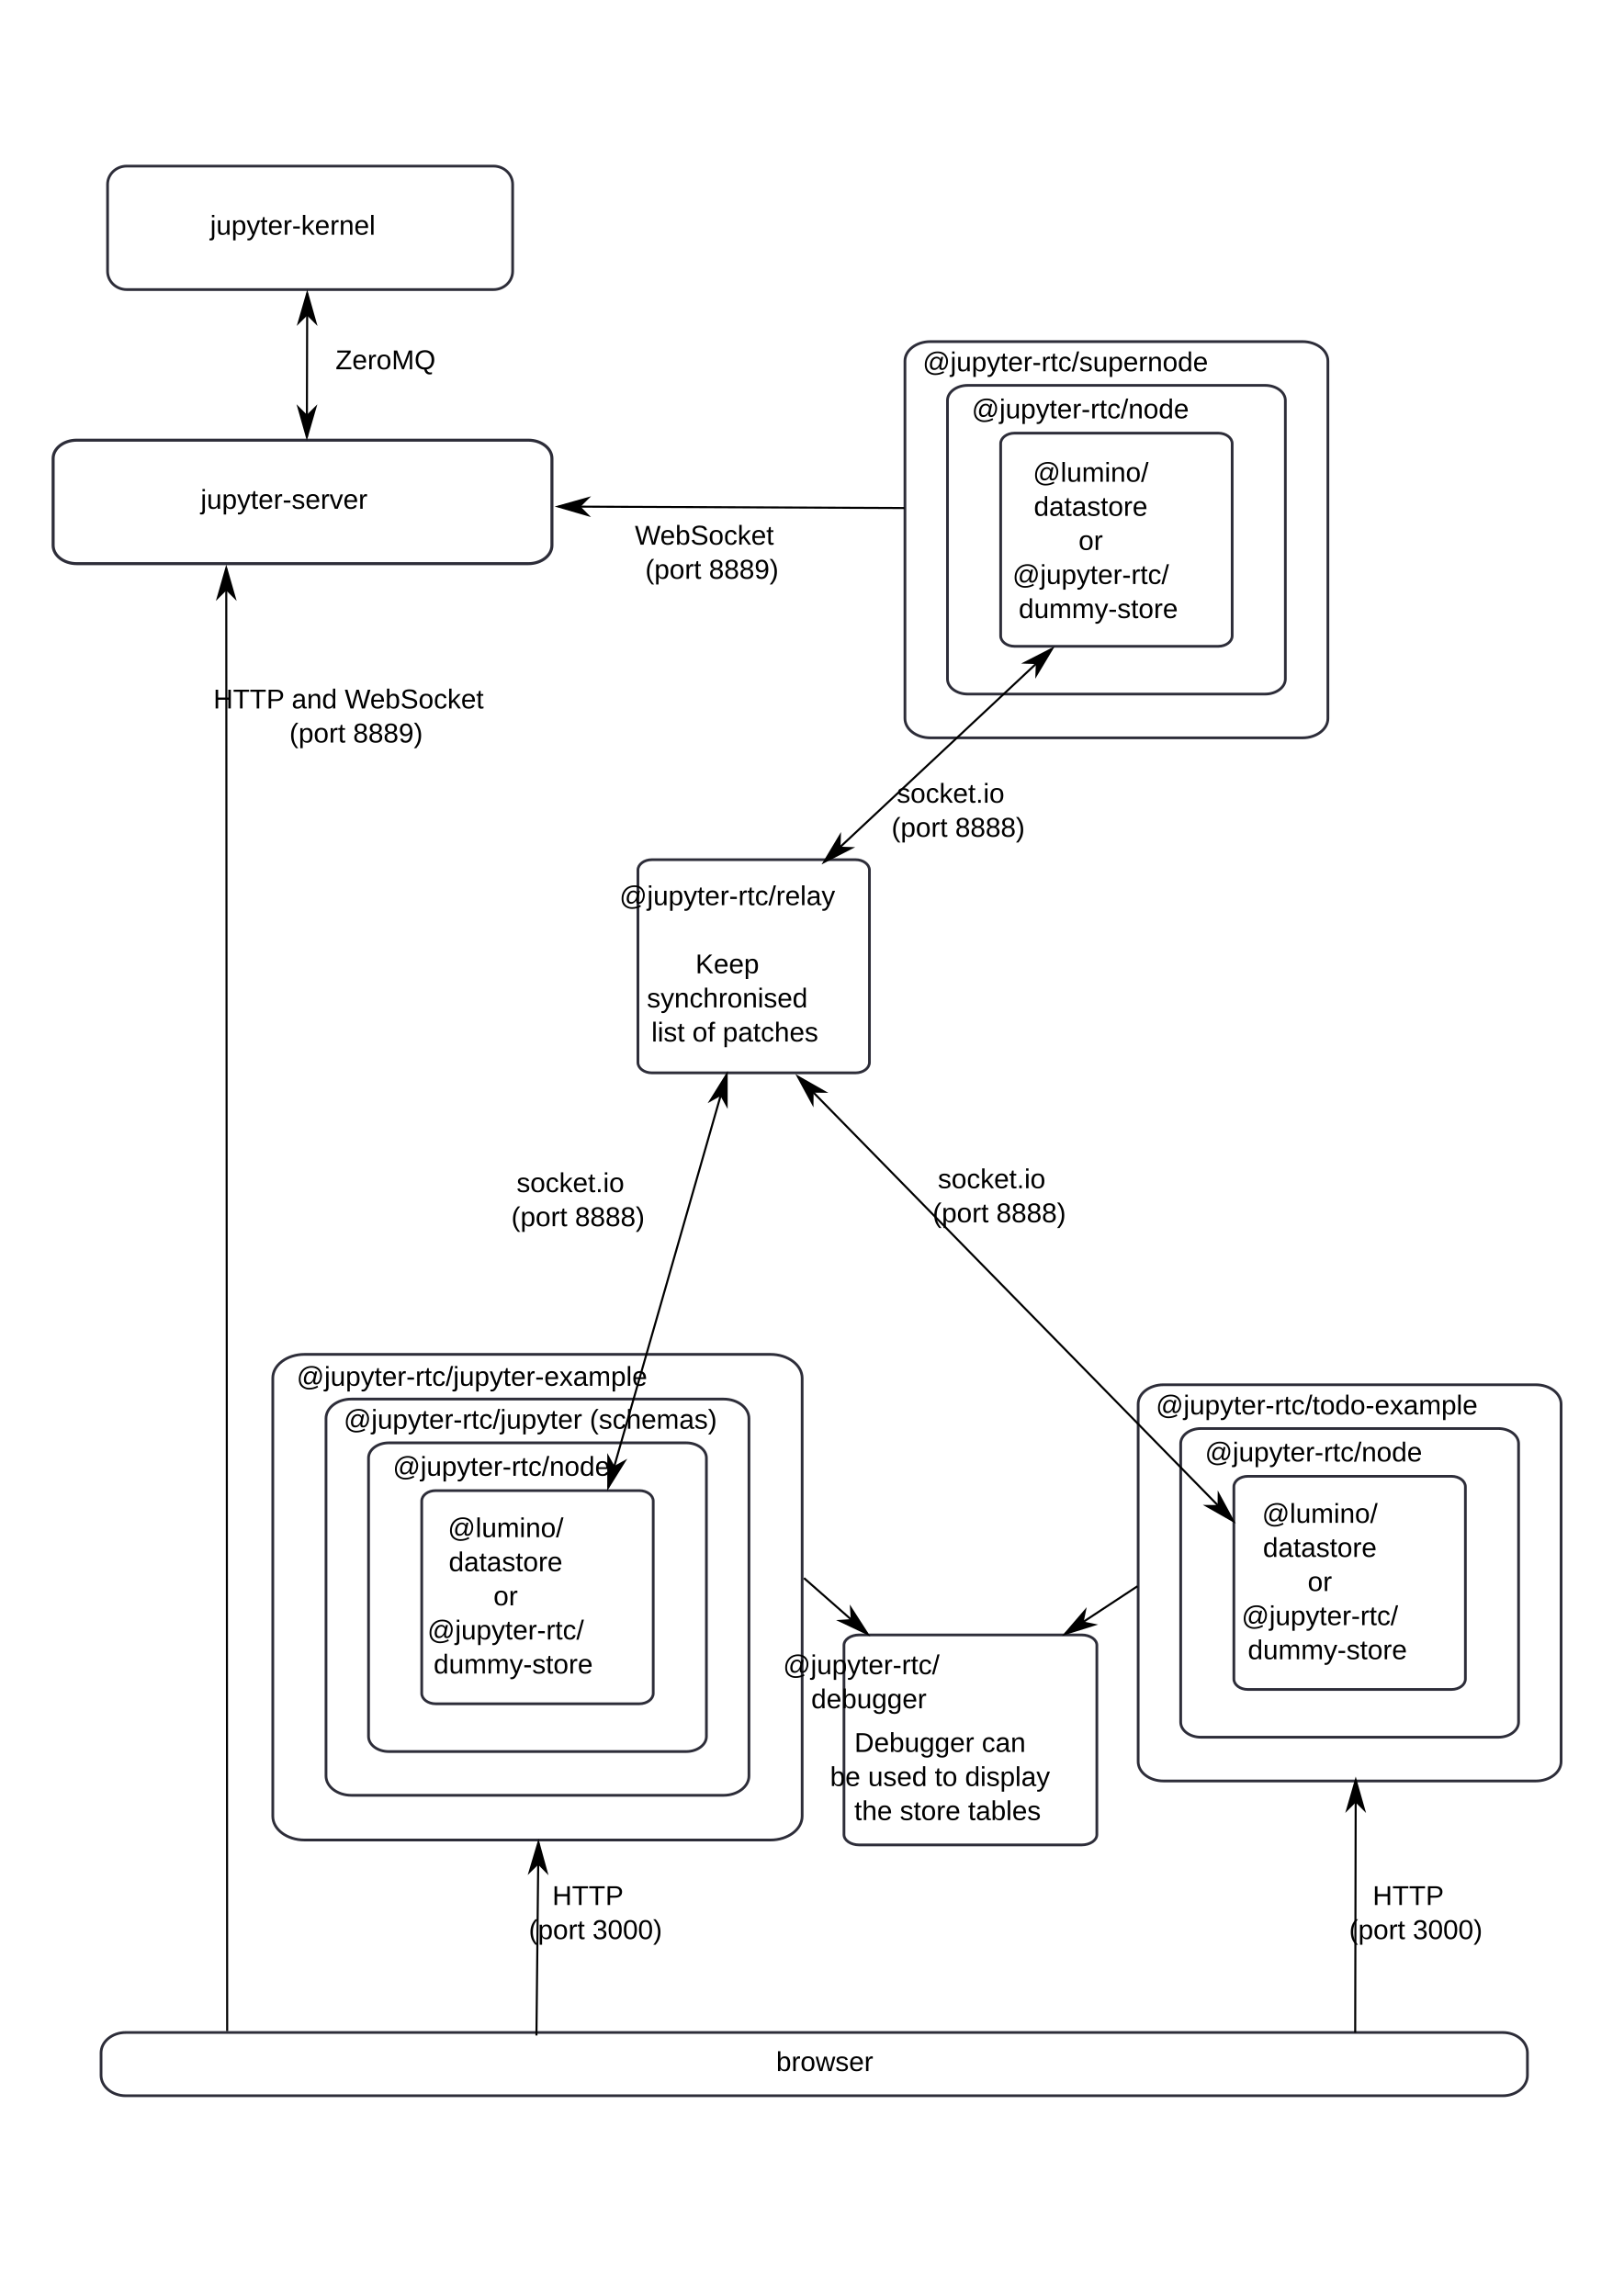
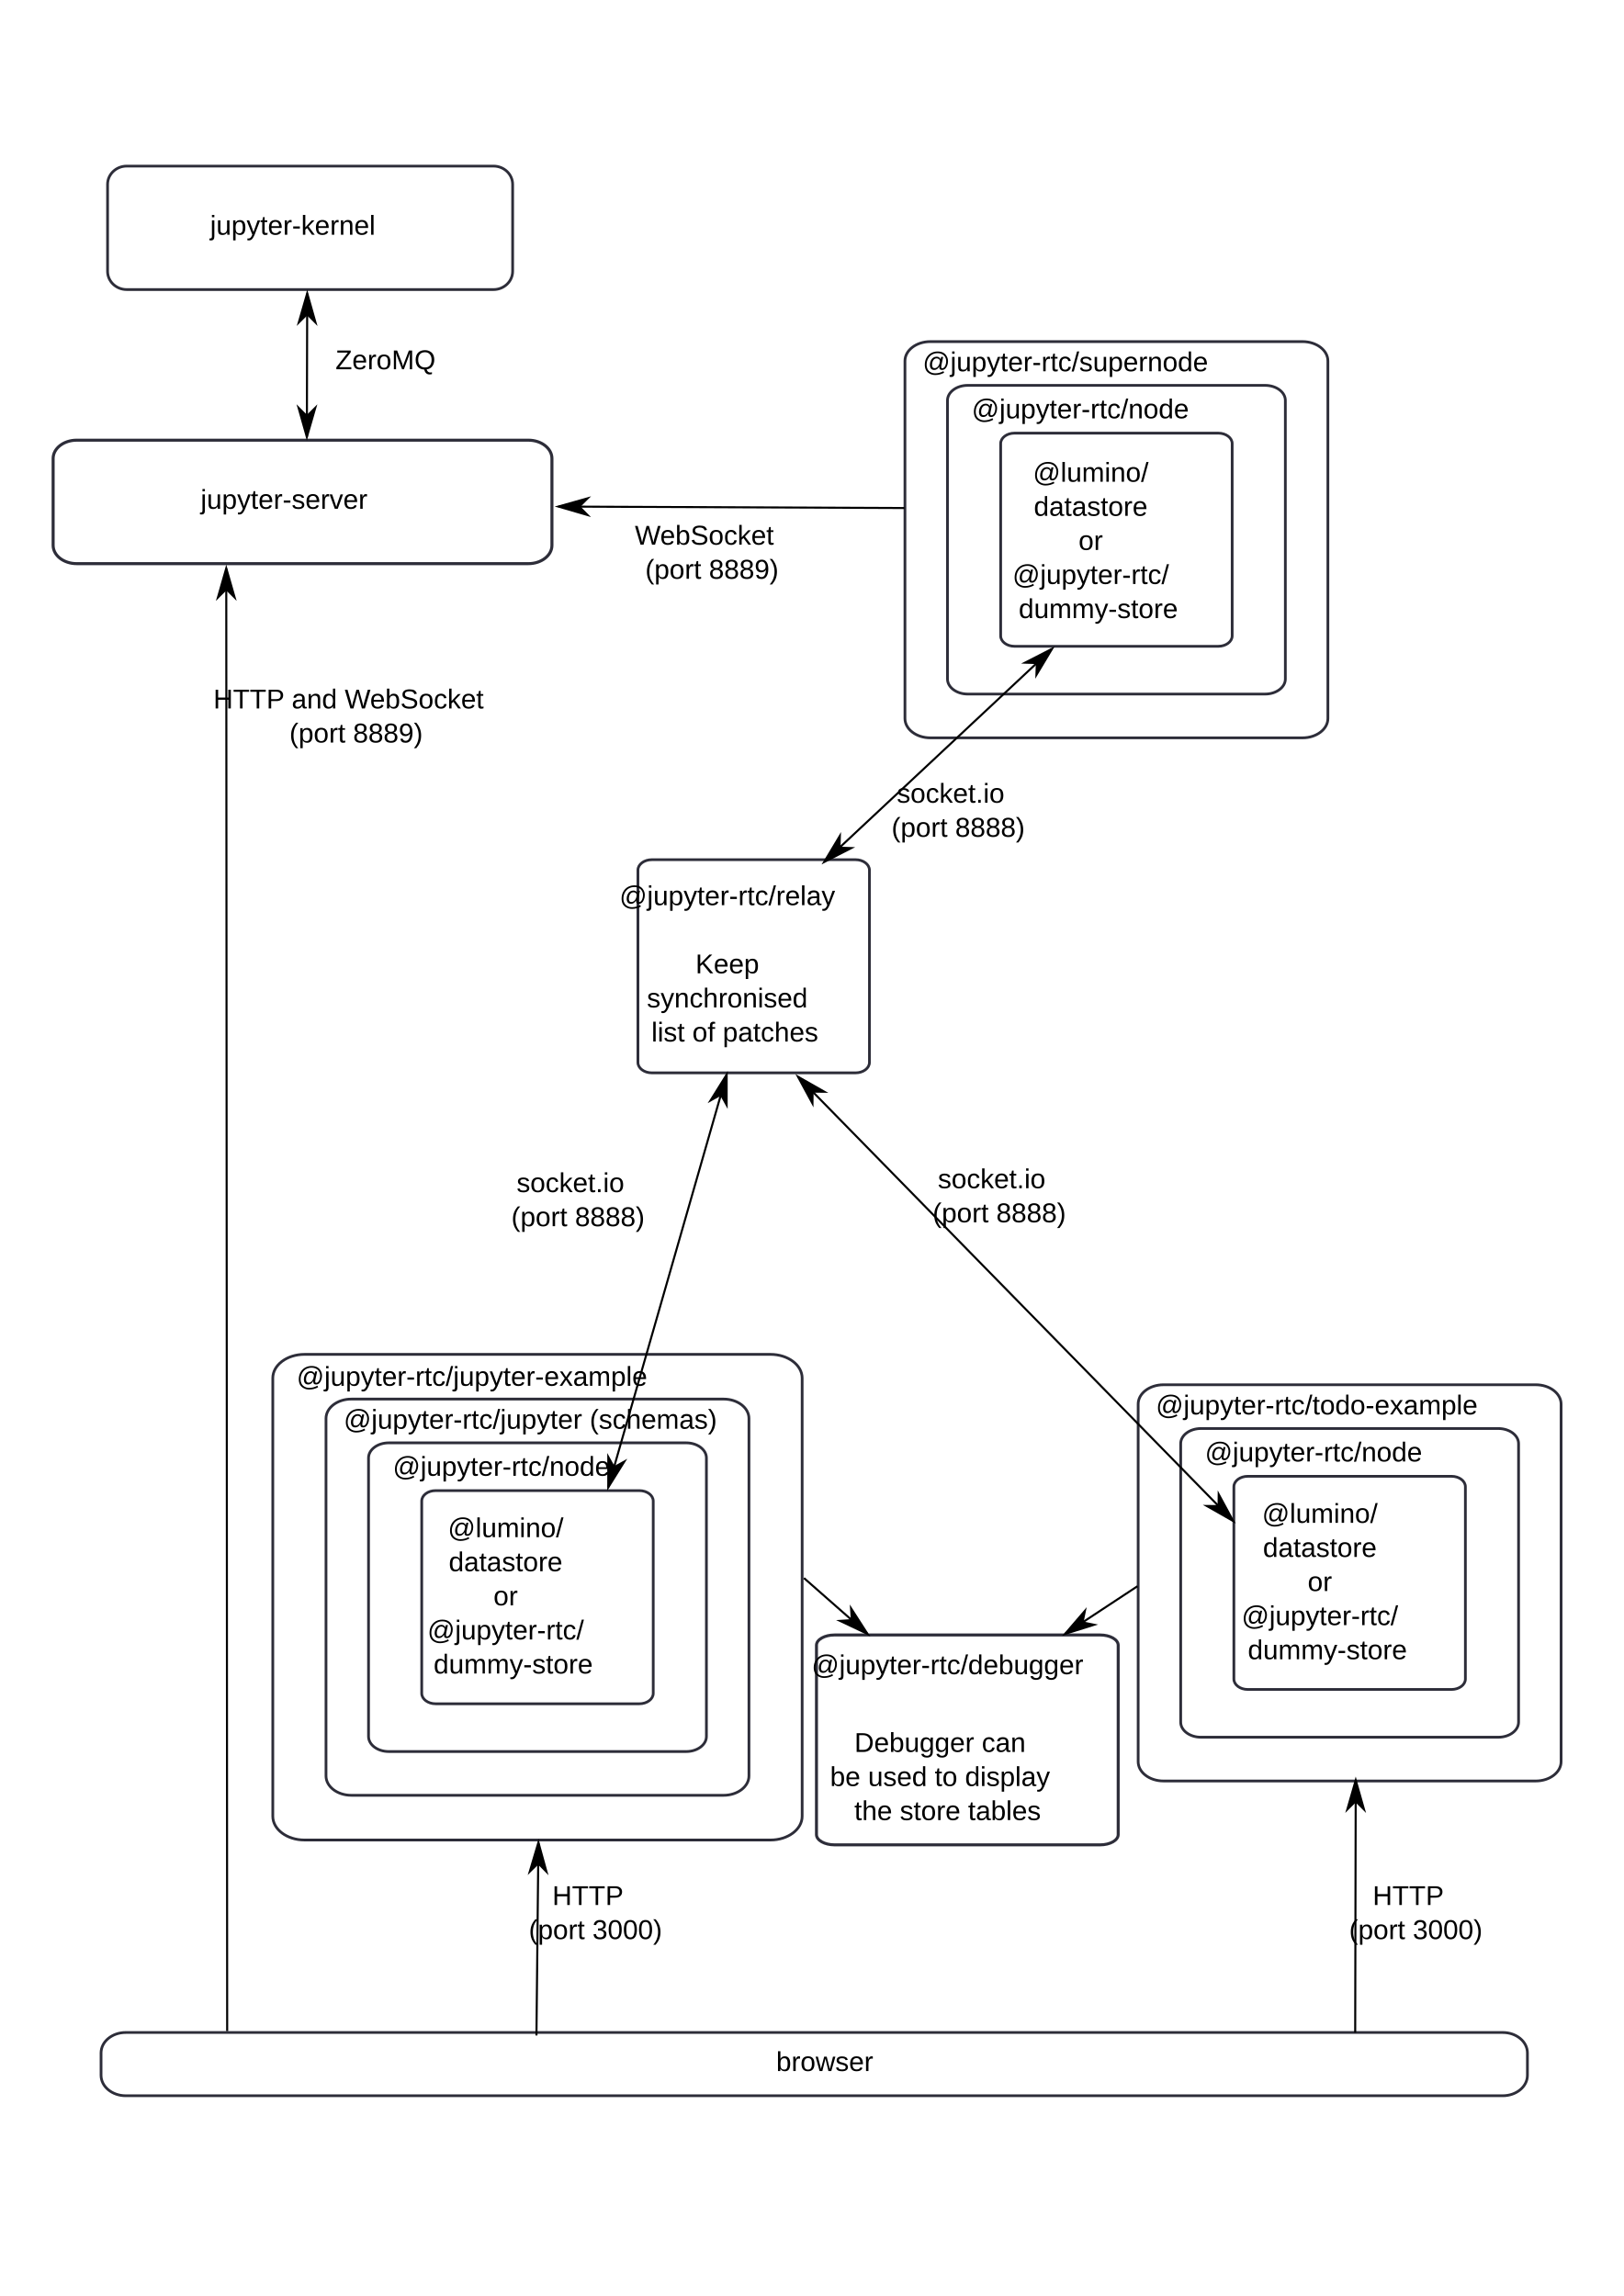
<svg xmlns="http://www.w3.org/2000/svg" width="210mm" height="297mm" viewBox="0 0 210 297" version="1.1" id="svg8">
  <defs id="defs2">
    <marker style="overflow:visible;" id="marker15080" refX="0.0" refY="0.0" orient="auto">
      <path transform="scale(0.8) rotate(180) translate(12.5,0)" style="fill-rule:evenodd;stroke:#000000;stroke-width:1pt;stroke-opacity:1;fill:#000000;fill-opacity:1" d="M 0.0,0.0 L 5.0,-5.0 L -12.5,0.0 L 5.0,5.0 L 0.0,0.0 z " id="path15078" />
    </marker>
    <marker orient="auto" refY="0.0" refX="0.0" id="marker14048" style="overflow:visible;">
      <path id="path14046" d="M 0.0,0.0 L 5.0,-5.0 L -12.5,0.0 L 5.0,5.0 L 0.0,0.0 z " style="fill-rule:evenodd;stroke:#000000;stroke-width:1pt;stroke-opacity:1;fill:#000000;fill-opacity:1" transform="scale(0.8) rotate(180) translate(12.5,0)" />
    </marker>
    <marker orient="auto" refY="0.0" refX="0.0" id="marker13942" style="overflow:visible;">
      <path id="path13940" d="M 0.0,0.0 L 5.0,-5.0 L -12.5,0.0 L 5.0,5.0 L 0.0,0.0 z " style="fill-rule:evenodd;stroke:#000000;stroke-width:1pt;stroke-opacity:1;fill:#000000;fill-opacity:1" transform="scale(0.8) rotate(180) translate(12.5,0)" />
    </marker>
    <marker style="overflow:visible;" id="marker7753" refX="0.0" refY="0.0" orient="auto">
      <path transform="scale(0.8) rotate(180) translate(12.5,0)" style="fill-rule:evenodd;stroke:#000000;stroke-width:1pt;stroke-opacity:1;fill:#000000;fill-opacity:1" d="M 0.0,0.0 L 5.0,-5.0 L -12.5,0.0 L 5.0,5.0 L 0.0,0.0 z " id="path7751" />
    </marker>
    <marker style="overflow:visible" id="marker7659" refX="0.0" refY="0.0" orient="auto">
      <path transform="scale(0.8) translate(12.5,0)" style="fill-rule:evenodd;stroke:#000000;stroke-width:1pt;stroke-opacity:1;fill:#000000;fill-opacity:1" d="M 0.0,0.0 L 5.0,-5.0 L -12.5,0.0 L 5.0,5.0 L 0.0,0.0 z " id="path7657" />
    </marker>
    <marker orient="auto" refY="0.0" refX="0.0" id="marker6539" style="overflow:visible;">
      <path id="path6537" d="M 0.0,0.0 L 5.0,-5.0 L -12.5,0.0 L 5.0,5.0 L 0.0,0.0 z " style="fill-rule:evenodd;stroke:#000000;stroke-width:1pt;stroke-opacity:1;fill:#000000;fill-opacity:1" transform="scale(0.8) rotate(180) translate(12.5,0)" />
    </marker>
    <marker style="overflow:visible;" id="marker5669" refX="0.0" refY="0.0" orient="auto">
      <path transform="scale(0.8) rotate(180) translate(12.5,0)" style="fill-rule:evenodd;stroke:#000000;stroke-width:1pt;stroke-opacity:1;fill:#000000;fill-opacity:1" d="M 0.0,0.0 L 5.0,-5.0 L -12.5,0.0 L 5.0,5.0 L 0.0,0.0 z " id="path5667" />
    </marker>
    <marker style="overflow:visible" id="marker5593" refX="0.0" refY="0.0" orient="auto">
      <path transform="scale(0.8) translate(12.5,0)" style="fill-rule:evenodd;stroke:#000000;stroke-width:1pt;stroke-opacity:1;fill:#000000;fill-opacity:1" d="M 0.0,0.0 L 5.0,-5.0 L -12.5,0.0 L 5.0,5.0 L 0.0,0.0 z " id="path5591" />
    </marker>
    <marker style="overflow:visible;" id="marker5215" refX="0.0" refY="0.0" orient="auto">
      <path transform="scale(0.8) rotate(180) translate(12.5,0)" style="fill-rule:evenodd;stroke:#000000;stroke-width:1pt;stroke-opacity:1;fill:#000000;fill-opacity:1" d="M 0.0,0.0 L 5.0,-5.0 L -12.5,0.0 L 5.0,5.0 L 0.0,0.0 z " id="path5213" />
    </marker>
    <marker style="overflow:visible" id="marker5151" refX="0.0" refY="0.0" orient="auto">
      <path transform="scale(0.8) translate(12.5,0)" style="fill-rule:evenodd;stroke:#000000;stroke-width:1pt;stroke-opacity:1;fill:#000000;fill-opacity:1" d="M 0.0,0.0 L 5.0,-5.0 L -12.5,0.0 L 5.0,5.0 L 0.0,0.0 z " id="path5149" />
    </marker>
    <marker orient="auto" refY="0.0" refX="0.0" id="marker4511" style="overflow:visible;">
      <path id="path4509" d="M 0.0,0.0 L 5.0,-5.0 L -12.5,0.0 L 5.0,5.0 L 0.0,0.0 z " style="fill-rule:evenodd;stroke:#000000;stroke-width:1pt;stroke-opacity:1;fill:#000000;fill-opacity:1" transform="scale(0.8) rotate(180) translate(12.5,0)" />
    </marker>
    <marker orient="auto" refY="0.0" refX="0.0" id="marker4447" style="overflow:visible">
      <path id="path4445" d="M 0.0,0.0 L 5.0,-5.0 L -12.5,0.0 L 5.0,5.0 L 0.0,0.0 z " style="fill-rule:evenodd;stroke:#000000;stroke-width:1pt;stroke-opacity:1;fill:#000000;fill-opacity:1" transform="scale(0.8) translate(12.5,0)" />
    </marker>
    <marker orient="auto" refY="0.0" refX="0.0" id="marker2415" style="overflow:visible;">
      <path id="path2413" d="M 0.0,0.0 L 5.0,-5.0 L -12.5,0.0 L 5.0,5.0 L 0.0,0.0 z " style="fill-rule:evenodd;stroke:#000000;stroke-width:1pt;stroke-opacity:1;fill:#000000;fill-opacity:1" transform="scale(0.8) rotate(180) translate(12.5,0)" />
    </marker>
    <marker orient="auto" refY="0.0" refX="0.0" id="marker2375" style="overflow:visible">
      <path id="path2373" d="M 0.0,0.0 L 5.0,-5.0 L -12.5,0.0 L 5.0,5.0 L 0.0,0.0 z " style="fill-rule:evenodd;stroke:#000000;stroke-width:1pt;stroke-opacity:1;fill:#000000;fill-opacity:1" transform="scale(0.8) translate(12.5,0)" />
    </marker>
    <marker style="overflow:visible;" id="marker1309" refX="0.0" refY="0.0" orient="auto">
      <path transform="scale(0.8) rotate(180) translate(12.5,0)" style="fill-rule:evenodd;stroke:#000000;stroke-width:1pt;stroke-opacity:1;fill:#000000;fill-opacity:1" d="M 0.0,0.0 L 5.0,-5.0 L -12.5,0.0 L 5.0,5.0 L 0.0,0.0 z " id="path1307" />
    </marker>
    <marker style="overflow:visible" id="marker1281" refX="0.0" refY="0.0" orient="auto">
      <path transform="scale(0.8) translate(12.5,0)" style="fill-rule:evenodd;stroke:#000000;stroke-width:1pt;stroke-opacity:1;fill:#000000;fill-opacity:1" d="M 0.0,0.0 L 5.0,-5.0 L -12.5,0.0 L 5.0,5.0 L 0.0,0.0 z " id="path1279" />
    </marker>
    <marker orient="auto" refY="0.0" refX="0.0" id="Arrow1Lend" style="overflow:visible;">
      <path id="path930" d="M 0.0,0.0 L 5.0,-5.0 L -12.5,0.0 L 5.0,5.0 L 0.0,0.0 z " style="fill-rule:evenodd;stroke:#000000;stroke-width:1pt;stroke-opacity:1;fill:#000000;fill-opacity:1" transform="scale(0.8) rotate(180) translate(12.5,0)" />
    </marker>
    <marker orient="auto" refY="0.0" refX="0.0" id="Arrow1Lstart" style="overflow:visible">
      <path id="path927" d="M 0.0,0.0 L 5.0,-5.0 L -12.5,0.0 L 5.0,5.0 L 0.0,0.0 z " style="fill-rule:evenodd;stroke:#000000;stroke-width:1pt;stroke-opacity:1;fill:#000000;fill-opacity:1" transform="scale(0.8) translate(12.5,0)" />
    </marker>
  </defs>
  <g id="layer1">
    <rect style="opacity:0.824;fill:none;fill-opacity:1;stroke:#00000e;stroke-width:0.353;stroke-linejoin:round;stroke-miterlimit:4;stroke-dasharray:none;stroke-dashoffset:0;stroke-opacity:1" id="rect844" width="68.464" height="62.821" x="35.282" y="175.195" rx="4.1" ry="3.07" />
    <text xml:space="preserve" style="font-style:normal;font-variant:normal;font-weight:normal;font-stretch:normal;font-size:3.528px;line-height:1.25;font-family:arial;-inkscape-font-specification:'arial, Normal';font-variant-ligatures:normal;font-variant-caps:normal;font-variant-numeric:normal;font-feature-settings:normal;text-align:start;letter-spacing:0px;word-spacing:0px;writing-mode:lr-tb;text-anchor:start;fill:#000000;fill-opacity:1;stroke:none;stroke-width:0.265" x="38.365" y="179.26" id="text848">
      <tspan id="tspan846" x="38.365" y="179.26" style="stroke-width:0.265">@jupyter-rtc/jupyter-example</tspan>
    </text>
    <rect ry="2.505" rx="3.276" y="180.978" x="42.164" height="51.254" width="54.7" id="rect850" style="opacity:0.824;fill:none;fill-opacity:1;stroke:#00000e;stroke-width:0.353;stroke-linejoin:round;stroke-miterlimit:4;stroke-dasharray:none;stroke-dashoffset:0;stroke-opacity:1" />
    <text id="text854" y="184.816" x="44.45" style="font-style:normal;font-variant:normal;font-weight:normal;font-stretch:normal;font-size:3.528px;line-height:1.25;font-family:arial;-inkscape-font-specification:'arial, Normal';font-variant-ligatures:normal;font-variant-caps:normal;font-variant-numeric:normal;font-feature-settings:normal;text-align:start;letter-spacing:0px;word-spacing:0px;writing-mode:lr-tb;text-anchor:start;fill:#000000;fill-opacity:1;stroke:none;stroke-width:0.265" xml:space="preserve">
      <tspan style="stroke-width:0.265" y="184.816" x="44.45" id="tspan852">@jupyter-rtc/jupyter (schemas)</tspan>
    </text>
    <rect style="opacity:0.824;fill:none;fill-opacity:1;stroke:#00000e;stroke-width:0.353;stroke-linejoin:round;stroke-miterlimit:4;stroke-dasharray:none;stroke-dashoffset:0;stroke-opacity:1" id="rect856" width="43.699" height="39.931" x="47.664" y="186.64" rx="2.617" ry="1.952" />
    <text xml:space="preserve" style="font-style:normal;font-variant:normal;font-weight:normal;font-stretch:normal;font-size:3.528px;line-height:1.25;font-family:arial;-inkscape-font-specification:'arial, Normal';font-variant-ligatures:normal;font-variant-caps:normal;font-variant-numeric:normal;font-feature-settings:normal;text-align:start;letter-spacing:0px;word-spacing:0px;writing-mode:lr-tb;text-anchor:start;fill:#000000;fill-opacity:1;stroke:none;stroke-width:0.265" x="50.8" y="190.902" id="text860">
      <tspan id="tspan858" x="50.8" y="190.902" style="stroke-width:0.265">@jupyter-rtc/node</tspan>
    </text>
    <rect ry="1.348" rx="1.793" y="192.819" x="54.543" height="27.573" width="29.942" id="rect862" style="opacity:0.824;fill:none;fill-opacity:1;stroke:#00000e;stroke-width:0.353;stroke-linejoin:round;stroke-miterlimit:4;stroke-dasharray:none;stroke-dashoffset:0;stroke-opacity:1" />
    <rect style="opacity:0.824;fill:none;fill-opacity:1;stroke:#00000e;stroke-width:0.353;stroke-linejoin:round;stroke-miterlimit:4;stroke-dasharray:none;stroke-dashoffset:0;stroke-opacity:1" id="rect874" width="54.7" height="51.254" x="147.203" y="179.126" rx="3.276" ry="2.505" />
    <text xml:space="preserve" style="font-style:normal;font-variant:normal;font-weight:normal;font-stretch:normal;font-size:3.528px;line-height:1.25;font-family:arial;-inkscape-font-specification:'arial, Normal';font-variant-ligatures:normal;font-variant-caps:normal;font-variant-numeric:normal;font-feature-settings:normal;text-align:start;letter-spacing:0px;word-spacing:0px;writing-mode:lr-tb;text-anchor:start;fill:#000000;fill-opacity:1;stroke:none;stroke-width:0.265" x="149.489" y="182.964" id="text878">
      <tspan id="tspan876" x="149.489" y="182.964" style="stroke-width:0.265">@jupyter-rtc/todo-example</tspan>
    </text>
    <rect ry="1.952" rx="2.617" y="184.788" x="152.703" height="39.931" width="43.699" id="rect880" style="opacity:0.824;fill:none;fill-opacity:1;stroke:#00000e;stroke-width:0.353;stroke-linejoin:round;stroke-miterlimit:4;stroke-dasharray:none;stroke-dashoffset:0;stroke-opacity:1" />
    <text id="text884" y="189.05" x="155.839" style="font-style:normal;font-variant:normal;font-weight:normal;font-stretch:normal;font-size:3.528px;line-height:1.25;font-family:arial;-inkscape-font-specification:'arial, Normal';font-variant-ligatures:normal;font-variant-caps:normal;font-variant-numeric:normal;font-feature-settings:normal;text-align:start;letter-spacing:0px;word-spacing:0px;writing-mode:lr-tb;text-anchor:start;fill:#000000;fill-opacity:1;stroke:none;stroke-width:0.265" xml:space="preserve">
      <tspan style="stroke-width:0.265" y="189.05" x="155.839" id="tspan882">@jupyter-rtc/node</tspan>
    </text>
    <rect style="opacity:0.824;fill:none;fill-opacity:1;stroke:#00000e;stroke-width:0.353;stroke-linejoin:round;stroke-miterlimit:4;stroke-dasharray:none;stroke-dashoffset:0;stroke-opacity:1" id="rect886" width="29.942" height="27.573" x="159.582" y="190.967" rx="1.793" ry="1.348" />
    <rect style="opacity:0.824;fill:none;fill-opacity:1;stroke:#00000e;stroke-width:0.353;stroke-linejoin:round;stroke-miterlimit:4;stroke-dasharray:none;stroke-dashoffset:0;stroke-opacity:1" id="rect911" width="29.942" height="27.573" x="82.506" y="111.206" rx="1.793" ry="1.348" />
    <text xml:space="preserve" style="font-style:normal;font-variant:normal;font-weight:normal;font-stretch:normal;font-size:3.528px;line-height:1.25;font-family:arial;-inkscape-font-specification:'arial, Normal';font-variant-ligatures:normal;font-variant-caps:normal;font-variant-numeric:normal;font-feature-settings:normal;text-align:start;letter-spacing:0px;word-spacing:0px;writing-mode:lr-tb;text-anchor:start;fill:#000000;fill-opacity:1;stroke:none;stroke-width:0.265" x="97.494" y="117.085" id="text915">
      <tspan id="tspan913" x="97.494" y="117.085" style="text-align:center;text-anchor:middle;stroke-width:0.265">@jupyter-rtc/relay</tspan>
      <tspan x="97.494" y="121.495" style="text-align:center;text-anchor:middle;stroke-width:0.265" id="tspan917" />
      <tspan x="97.494" y="125.905" style="text-align:center;text-anchor:middle;stroke-width:0.265" id="tspan923">Keep</tspan>
      <tspan x="97.494" y="130.315" style="text-align:center;text-anchor:middle;stroke-width:0.265" id="tspan919">synchronised</tspan>
      <tspan x="97.494" y="134.724" style="text-align:center;text-anchor:middle;stroke-width:0.265" id="tspan921">list of patches</tspan>
    </text>
    <path style="fill:none;stroke:#000000;stroke-width:0.265px;stroke-linecap:butt;stroke-linejoin:miter;stroke-opacity:1;marker-start:url(#Arrow1Lstart);marker-end:url(#Arrow1Lend)" d="M 78.678,192.361 93.973,139.042" id="path925" />
    <text xml:space="preserve" style="font-style:normal;font-variant:normal;font-weight:normal;font-stretch:normal;font-size:3.528px;line-height:1.25;font-family:arial;-inkscape-font-specification:'arial, Normal';font-variant-ligatures:normal;font-variant-caps:normal;font-variant-numeric:normal;font-feature-settings:normal;text-align:start;letter-spacing:0px;word-spacing:0px;writing-mode:lr-tb;text-anchor:start;fill:#000000;fill-opacity:1;stroke:none;stroke-width:0.265" x="77.21" y="154.208" id="text1259">
      <tspan id="tspan1257" x="77.21" y="154.208" style="text-align:center;text-anchor:middle;stroke-width:0.265">socket.io</tspan>
      <tspan x="77.21" y="158.618" style="text-align:center;text-anchor:middle;stroke-width:0.265" id="tspan7617">(port 8888)</tspan>
    </text>
    <path id="path1273" d="M 159.467,196.723 103.233,139.307" style="fill:none;stroke:#000000;stroke-width:0.265px;stroke-linecap:butt;stroke-linejoin:miter;stroke-opacity:1;marker-start:url(#marker1281);marker-end:url(#marker1309)" />
    <rect style="opacity:0.824;fill:none;fill-opacity:1;stroke:#00000e;stroke-width:0.353;stroke-linejoin:round;stroke-miterlimit:4;stroke-dasharray:none;stroke-dashoffset:0;stroke-opacity:1" id="rect2037" width="54.7" height="51.254" x="117.041" y="44.189" rx="3.276" ry="2.505" />
    <text xml:space="preserve" style="font-style:normal;font-variant:normal;font-weight:normal;font-stretch:normal;font-size:3.528px;line-height:1.25;font-family:arial;-inkscape-font-specification:'arial, Normal';font-variant-ligatures:normal;font-variant-caps:normal;font-variant-numeric:normal;font-feature-settings:normal;text-align:start;letter-spacing:0px;word-spacing:0px;writing-mode:lr-tb;text-anchor:start;fill:#000000;fill-opacity:1;stroke:none;stroke-width:0.265" x="119.327" y="48.027" id="text2041">
      <tspan id="tspan2039" x="119.327" y="48.027" style="stroke-width:0.265">@jupyter-rtc/supernode</tspan>
    </text>
    <rect ry="1.952" rx="2.617" y="49.85" x="122.541" height="39.931" width="43.699" id="rect2043" style="opacity:0.824;fill:none;fill-opacity:1;stroke:#00000e;stroke-width:0.353;stroke-linejoin:round;stroke-miterlimit:4;stroke-dasharray:none;stroke-dashoffset:0;stroke-opacity:1" />
    <text id="text2047" y="54.113" x="125.677" style="font-style:normal;font-variant:normal;font-weight:normal;font-stretch:normal;font-size:3.528px;line-height:1.25;font-family:arial;-inkscape-font-specification:'arial, Normal';font-variant-ligatures:normal;font-variant-caps:normal;font-variant-numeric:normal;font-feature-settings:normal;text-align:start;letter-spacing:0px;word-spacing:0px;writing-mode:lr-tb;text-anchor:start;fill:#000000;fill-opacity:1;stroke:none;stroke-width:0.265" xml:space="preserve">
      <tspan style="stroke-width:0.265" y="54.113" x="125.677" id="tspan2045">@jupyter-rtc/node</tspan>
    </text>
    <rect style="opacity:0.824;fill:none;fill-opacity:1;stroke:#00000e;stroke-width:0.353;stroke-linejoin:round;stroke-miterlimit:4;stroke-dasharray:none;stroke-dashoffset:0;stroke-opacity:1" id="rect2049" width="29.942" height="27.573" x="129.42" y="56.029" rx="1.793" ry="1.348" />
    <path style="fill:none;stroke:#000000;stroke-width:0.265;stroke-linecap:butt;stroke-linejoin:miter;stroke-miterlimit:4;stroke-dasharray:none;stroke-opacity:1;marker-start:url(#marker2375);marker-end:url(#marker2415)" d="M 106.627,111.471 136.042,83.952" id="path2367" />
    <rect ry="2.368" rx="3.049" y="56.94" x="6.872" height="15.971" width="64.512" id="rect3648" style="opacity:0.824;fill:none;fill-opacity:1;stroke:#00000e;stroke-width:0.391;stroke-linejoin:round;stroke-miterlimit:4;stroke-dasharray:none;stroke-dashoffset:0;stroke-opacity:1" />
    <text id="text3660" y="65.817" x="39.187" style="font-style:normal;font-variant:normal;font-weight:normal;font-stretch:normal;font-size:3.528px;line-height:1.25;font-family:arial;-inkscape-font-specification:'arial, Normal';font-variant-ligatures:normal;font-variant-caps:normal;font-variant-numeric:normal;font-feature-settings:normal;text-align:start;letter-spacing:0px;word-spacing:0px;writing-mode:lr-tb;text-anchor:start;fill:#000000;fill-opacity:1;stroke:none;stroke-width:0.265" xml:space="preserve">
      <tspan id="tspan3658" style="text-align:center;text-anchor:middle;stroke-width:0.265" y="65.817" x="39.187">jupyter-server</tspan>
    </text>
    <rect style="opacity:0.824;fill:none;fill-opacity:1;stroke:#00000e;stroke-width:0.353;stroke-linejoin:round;stroke-miterlimit:4;stroke-dasharray:none;stroke-dashoffset:0;stroke-opacity:1" id="rect3677" width="52.39" height="15.971" x="13.912" y="21.486" rx="2.476" ry="2.368" />
    <text xml:space="preserve" style="font-style:normal;font-variant:normal;font-weight:normal;font-stretch:normal;font-size:3.528px;line-height:1.25;font-family:arial;-inkscape-font-specification:'arial, Normal';font-variant-ligatures:normal;font-variant-caps:normal;font-variant-numeric:normal;font-feature-settings:normal;text-align:start;letter-spacing:0px;word-spacing:0px;writing-mode:lr-tb;text-anchor:start;fill:#000000;fill-opacity:1;stroke:none;stroke-width:0.265" x="40.313" y="30.363" id="text3681">
      <tspan x="40.313" y="30.363" style="text-align:center;text-anchor:middle;stroke-width:0.265" id="tspan3679">jupyter-kernel</tspan>
    </text>
    <path style="fill:none;stroke:#000000;stroke-width:0.265px;stroke-linecap:butt;stroke-linejoin:miter;stroke-opacity:1;marker-start:url(#marker4447);marker-end:url(#marker4511)" d="m 39.687,56.494 0.046,-18.523" id="path4443" />
    <text id="text4893" y="70.456" x="94.528" style="font-style:normal;font-variant:normal;font-weight:normal;font-stretch:normal;font-size:3.528px;line-height:1.25;font-family:arial;-inkscape-font-specification:'arial, Normal';font-variant-ligatures:normal;font-variant-caps:normal;font-variant-numeric:normal;font-feature-settings:normal;text-align:start;letter-spacing:0px;word-spacing:0px;writing-mode:lr-tb;text-anchor:start;fill:#000000;fill-opacity:1;stroke:none;stroke-width:0.265" xml:space="preserve">
      <tspan style="text-align:center;text-anchor:middle;stroke-width:0.265" y="70.456" x="94.528" id="tspan4891">WebSocket</tspan>
      <tspan style="text-align:center;text-anchor:middle;stroke-width:0.265" y="74.866" x="94.528" id="tspan14018">(port 8889)</tspan>
    </text>
    <text xml:space="preserve" style="font-style:normal;font-variant:normal;font-weight:normal;font-stretch:normal;font-size:3.528px;line-height:1.25;font-family:arial;-inkscape-font-specification:'arial, Normal';font-variant-ligatures:normal;font-variant-caps:normal;font-variant-numeric:normal;font-feature-settings:normal;text-align:start;letter-spacing:0px;word-spacing:0px;writing-mode:lr-tb;text-anchor:start;fill:#000000;fill-opacity:1;stroke:none;stroke-width:0.265" x="43.392" y="47.763" id="text4897">
      <tspan id="tspan4895" x="43.392" y="47.763" style="stroke-width:0.265">ZeroMQ</tspan>
    </text>
    <path id="path5147" d="M 116.974,65.717 72.249,65.525" style="fill:none;stroke:#000000;stroke-width:0.265;stroke-linecap:butt;stroke-linejoin:miter;stroke-miterlimit:4;stroke-dasharray:none;stroke-opacity:1;marker-end:url(#marker5215)" />
-     <rect ry="1.328" rx="1.959" y="211.487" x="109.154" height="27.162" width="32.706" id="rect5571" style="opacity:0.824;fill:none;fill-opacity:1;stroke:#00000e;stroke-width:0.353;stroke-linejoin:round;stroke-miterlimit:4;stroke-dasharray:none;stroke-dashoffset:0;stroke-opacity:1" />
-     <text id="text5575" y="216.566" x="124.898" style="font-style:normal;font-variant:normal;font-weight:normal;font-stretch:normal;font-size:3.528px;line-height:1.25;font-family:arial;-inkscape-font-specification:'arial, Normal';font-variant-ligatures:normal;font-variant-caps:normal;font-variant-numeric:normal;font-feature-settings:normal;text-align:start;letter-spacing:0px;word-spacing:0px;writing-mode:lr-tb;text-anchor:start;fill:#000000;fill-opacity:1;stroke:none;stroke-width:0.265" xml:space="preserve">
-       <tspan style="stroke-width:0.265;text-anchor:middle;text-align:center" y="216.566" x="114.829" id="tspan5573">@jupyter-rtc/</tspan>
-       <tspan style="stroke-width:0.265;text-anchor:middle;text-align:center" y="220.976" x="114.829" id="tspan175">debugger</tspan>
+     <rect ry="1.327" rx="2.337" y="211.493" x="105.598" height="27.149" width="39.023" id="rect5571" style="opacity:0.824;fill:none;fill-opacity:1;stroke:#00000e;stroke-width:0.385;stroke-linejoin:round;stroke-miterlimit:4;stroke-dasharray:none;stroke-dashoffset:0;stroke-opacity:1" />
+     <text id="text5575" y="216.566" x="124.991" style="font-style:normal;font-variant:normal;font-weight:normal;font-stretch:normal;font-size:3.528px;line-height:1.25;font-family:arial;-inkscape-font-specification:'arial, Normal';font-variant-ligatures:normal;font-variant-caps:normal;font-variant-numeric:normal;font-feature-settings:normal;text-align:start;letter-spacing:0px;word-spacing:0px;writing-mode:lr-tb;text-anchor:start;fill:#000000;fill-opacity:1;stroke:none;stroke-width:0.265" xml:space="preserve">
+       <tspan style="text-align:center;text-anchor:middle;stroke-width:0.265" y="216.566" x="124.991" id="tspan175">@jupyter-rtc/debugger</tspan>
    </text>
    <path id="path5589" d="m 103.981,204.131 8.19,7.198" style="fill:none;stroke:#000000;stroke-width:0.265px;stroke-linecap:butt;stroke-linejoin:miter;stroke-opacity:1;marker-end:url(#marker5669)" />
    <path style="fill:none;stroke:#000000;stroke-width:0.265px;stroke-linecap:butt;stroke-linejoin:miter;stroke-opacity:1;marker-end:url(#marker6539)" d="m 147.108,205.19 -9.324,6.139" id="path6535" />
    <text id="text6801" y="226.621" x="125.009" style="font-style:normal;font-variant:normal;font-weight:normal;font-stretch:normal;font-size:3.528px;line-height:1.25;font-family:arial;-inkscape-font-specification:'arial, Normal';font-variant-ligatures:normal;font-variant-caps:normal;font-variant-numeric:normal;font-feature-settings:normal;text-align:start;letter-spacing:0px;word-spacing:0px;writing-mode:lr-tb;text-anchor:start;fill:#000000;fill-opacity:1;stroke:none;stroke-width:0.265" xml:space="preserve">
      <tspan style="text-align:center;text-anchor:middle;stroke-width:0.265" y="226.621" x="125.009" id="tspan6799">Debugger can</tspan>
      <tspan style="text-align:center;text-anchor:middle;stroke-width:0.265" y="231.031" x="125.009" id="tspan6803">be used to display</tspan>
      <tspan style="text-align:center;text-anchor:middle;stroke-width:0.265" y="235.441" x="125.009" id="tspan6805">the store tables</tspan>
    </text>
    <text id="text7635" y="103.836" x="126.382" style="font-style:normal;font-variant:normal;font-weight:normal;font-stretch:normal;font-size:3.528px;line-height:1.25;font-family:arial;-inkscape-font-specification:'arial, Normal';font-variant-ligatures:normal;font-variant-caps:normal;font-variant-numeric:normal;font-feature-settings:normal;text-align:start;letter-spacing:0px;word-spacing:0px;writing-mode:lr-tb;text-anchor:start;fill:#000000;fill-opacity:1;stroke:none;stroke-width:0.265" xml:space="preserve">
      <tspan style="text-align:center;text-anchor:middle;stroke-width:0.265" y="103.836" x="126.382" id="tspan7631">socket.io</tspan>
      <tspan id="tspan7633" style="text-align:center;text-anchor:middle;stroke-width:0.265" y="108.245" x="126.382">(port 8888)</tspan>
    </text>
    <path id="path7649" d="M 29.381,262.74 29.263,73.541" style="fill:none;stroke:#000000;stroke-width:0.265px;stroke-linecap:butt;stroke-linejoin:miter;stroke-opacity:1;marker-end:url(#marker7753)" />
    <text xml:space="preserve" style="font-style:normal;font-variant:normal;font-weight:normal;font-stretch:normal;font-size:3.528px;line-height:1.25;font-family:arial;-inkscape-font-specification:'arial, Normal';font-variant-ligatures:normal;font-variant-caps:normal;font-variant-numeric:normal;font-feature-settings:normal;text-align:start;letter-spacing:0px;word-spacing:0px;writing-mode:lr-tb;text-anchor:start;fill:#000000;fill-opacity:1;stroke:none;stroke-width:0.265" x="131.692" y="153.701" id="text7655">
      <tspan id="tspan7651" x="131.692" y="153.701" style="text-align:center;text-anchor:middle;stroke-width:0.265">socket.io</tspan>
      <tspan x="131.692" y="158.111" style="text-align:center;text-anchor:middle;stroke-width:0.265" id="tspan7653">(port 8888)</tspan>
    </text>
    <text xml:space="preserve" style="font-style:normal;font-variant:normal;font-weight:normal;font-stretch:normal;font-size:3.528px;line-height:1.25;font-family:arial;-inkscape-font-specification:'arial, Normal';font-variant-ligatures:normal;font-variant-caps:normal;font-variant-numeric:normal;font-feature-settings:normal;text-align:start;letter-spacing:0px;word-spacing:0px;writing-mode:lr-tb;text-anchor:start;fill:#000000;fill-opacity:1;stroke:none;stroke-width:0.265" x="48.509" y="91.64" id="text9137">
      <tspan id="tspan9135" x="48.509" y="91.64" style="text-align:center;text-anchor:middle;stroke-width:0.265">HTTP and WebSocket</tspan>
      <tspan x="48.509" y="96.049" style="text-align:center;text-anchor:middle;stroke-width:0.265" id="tspan13622">(port 8889)</tspan>
    </text>
    <rect style="opacity:0.824;fill:none;fill-opacity:1;stroke:#00000e;stroke-width:0.353;stroke-linejoin:round;stroke-miterlimit:4;stroke-dasharray:none;stroke-dashoffset:0;stroke-opacity:1" id="rect12199" width="184.479" height="8.181" x="13.069" y="262.914" rx="3.189" ry="2.645" />
    <text xml:space="preserve" style="font-style:normal;font-variant:normal;font-weight:normal;font-stretch:normal;font-size:3.528px;line-height:1.25;font-family:arial;-inkscape-font-specification:'arial, Normal';font-variant-ligatures:normal;font-variant-caps:normal;font-variant-numeric:normal;font-feature-settings:normal;text-align:start;letter-spacing:0px;word-spacing:0px;writing-mode:lr-tb;text-anchor:start;fill:#000000;fill-opacity:1;stroke:none;stroke-width:0.265" x="100.387" y="267.896" id="text12203">
      <tspan id="tspan12201" x="100.387" y="267.896" style="stroke-width:0.265">browser</tspan>
    </text>
    <path style="fill:none;stroke:#000000;stroke-width:0.265px;stroke-linecap:butt;stroke-linejoin:miter;stroke-opacity:1;marker-end:url(#marker14048)" d="M 69.381,263.301 69.636,238.366" id="path14044" />
    <path id="path15076" d="m 175.273,262.927 0.069,-32.606" style="fill:none;stroke:#000000;stroke-width:0.265px;stroke-linecap:butt;stroke-linejoin:miter;stroke-opacity:1;marker-end:url(#marker15080)" />
    <text id="text17888" y="246.421" x="79.465" style="font-style:normal;font-variant:normal;font-weight:normal;font-stretch:normal;font-size:3.528px;line-height:1.25;font-family:arial;-inkscape-font-specification:'arial, Normal';font-variant-ligatures:normal;font-variant-caps:normal;font-variant-numeric:normal;font-feature-settings:normal;text-align:start;letter-spacing:0px;word-spacing:0px;writing-mode:lr-tb;text-anchor:start;fill:#000000;fill-opacity:1;stroke:none;stroke-width:0.265" xml:space="preserve">
      <tspan style="text-align:center;text-anchor:middle;stroke-width:0.265" y="246.421" x="79.465" id="tspan17884">HTTP</tspan>
      <tspan id="tspan17886" style="text-align:center;text-anchor:middle;stroke-width:0.265" y="250.831" x="79.465">(port 3000)</tspan>
    </text>
    <text xml:space="preserve" style="font-style:normal;font-variant:normal;font-weight:normal;font-stretch:normal;font-size:3.528px;line-height:1.25;font-family:arial;-inkscape-font-specification:'arial, Normal';font-variant-ligatures:normal;font-variant-caps:normal;font-variant-numeric:normal;font-feature-settings:normal;text-align:start;letter-spacing:0px;word-spacing:0px;writing-mode:lr-tb;text-anchor:start;fill:#000000;fill-opacity:1;stroke:none;stroke-width:0.265" x="185.563" y="246.421" id="text17894">
      <tspan id="tspan17890" x="185.563" y="246.421" style="text-align:center;text-anchor:middle;stroke-width:0.265">HTTP</tspan>
      <tspan x="185.563" y="250.831" style="text-align:center;text-anchor:middle;stroke-width:0.265" id="tspan17892">(port 3000)</tspan>
    </text>
    <text xml:space="preserve" style="font-style:normal;font-variant:normal;font-weight:normal;font-stretch:normal;font-size:3.528px;line-height:1.25;font-family:arial;-inkscape-font-specification:'arial, Normal';font-variant-ligatures:normal;font-variant-caps:normal;font-variant-numeric:normal;font-feature-settings:normal;text-align:center;letter-spacing:0px;word-spacing:0px;writing-mode:lr-tb;text-anchor:middle;fill:#000000;fill-opacity:1;stroke:none;stroke-width:0.265" x="144.5" y="62.314" id="text1062">
      <tspan id="tspan1056" x="144.5" y="62.314" style="text-align:center;text-anchor:middle;stroke-width:0.265">@lumino/</tspan>
      <tspan x="144.5" y="66.724" style="text-align:center;text-anchor:middle;stroke-width:0.265" id="tspan137">datastore</tspan>
      <tspan id="tspan1058" x="144.5" y="71.134" style="text-align:center;text-anchor:middle;stroke-width:0.265">or</tspan>
      <tspan id="tspan1060" x="144.5" y="75.543" style="text-align:center;text-anchor:middle;stroke-width:0.265">@jupyter-rtc/</tspan>
      <tspan x="144.5" y="79.953" style="text-align:center;text-anchor:middle;stroke-width:0.265" id="tspan135">dummy-store</tspan>
    </text>
    <text id="text161" y="198.839" x="68.83" style="font-style:normal;font-variant:normal;font-weight:normal;font-stretch:normal;font-size:3.528px;line-height:1.25;font-family:arial;-inkscape-font-specification:'arial, Normal';font-variant-ligatures:normal;font-variant-caps:normal;font-variant-numeric:normal;font-feature-settings:normal;text-align:center;letter-spacing:0px;word-spacing:0px;writing-mode:lr-tb;text-anchor:middle;fill:#000000;fill-opacity:1;stroke:none;stroke-width:0.265" xml:space="preserve">
      <tspan style="text-align:center;text-anchor:middle;stroke-width:0.265" y="198.839" x="68.83" id="tspan151">@lumino/</tspan>
      <tspan id="tspan153" style="text-align:center;text-anchor:middle;stroke-width:0.265" y="203.249" x="68.83">datastore</tspan>
      <tspan style="text-align:center;text-anchor:middle;stroke-width:0.265" y="207.659" x="68.83" id="tspan155">or</tspan>
      <tspan style="text-align:center;text-anchor:middle;stroke-width:0.265" y="212.068" x="68.83" id="tspan157">@jupyter-rtc/</tspan>
      <tspan id="tspan159" style="text-align:center;text-anchor:middle;stroke-width:0.265" y="216.478" x="68.83">dummy-store</tspan>
    </text>
    <text xml:space="preserve" style="font-style:normal;font-variant:normal;font-weight:normal;font-stretch:normal;font-size:3.528px;line-height:1.25;font-family:arial;-inkscape-font-specification:'arial, Normal';font-variant-ligatures:normal;font-variant-caps:normal;font-variant-numeric:normal;font-feature-settings:normal;text-align:center;letter-spacing:0px;word-spacing:0px;writing-mode:lr-tb;text-anchor:middle;fill:#000000;fill-opacity:1;stroke:none;stroke-width:0.265" x="174.134" y="196.987" id="text173">
      <tspan id="tspan163" x="174.134" y="196.987" style="text-align:center;text-anchor:middle;stroke-width:0.265">@lumino/</tspan>
      <tspan x="174.134" y="201.397" style="text-align:center;text-anchor:middle;stroke-width:0.265" id="tspan165">datastore</tspan>
      <tspan id="tspan167" x="174.134" y="205.807" style="text-align:center;text-anchor:middle;stroke-width:0.265">or</tspan>
      <tspan id="tspan169" x="174.134" y="210.216" style="text-align:center;text-anchor:middle;stroke-width:0.265">@jupyter-rtc/</tspan>
      <tspan x="174.134" y="214.626" style="text-align:center;text-anchor:middle;stroke-width:0.265" id="tspan171">dummy-store</tspan>
    </text>
  </g>
</svg>
